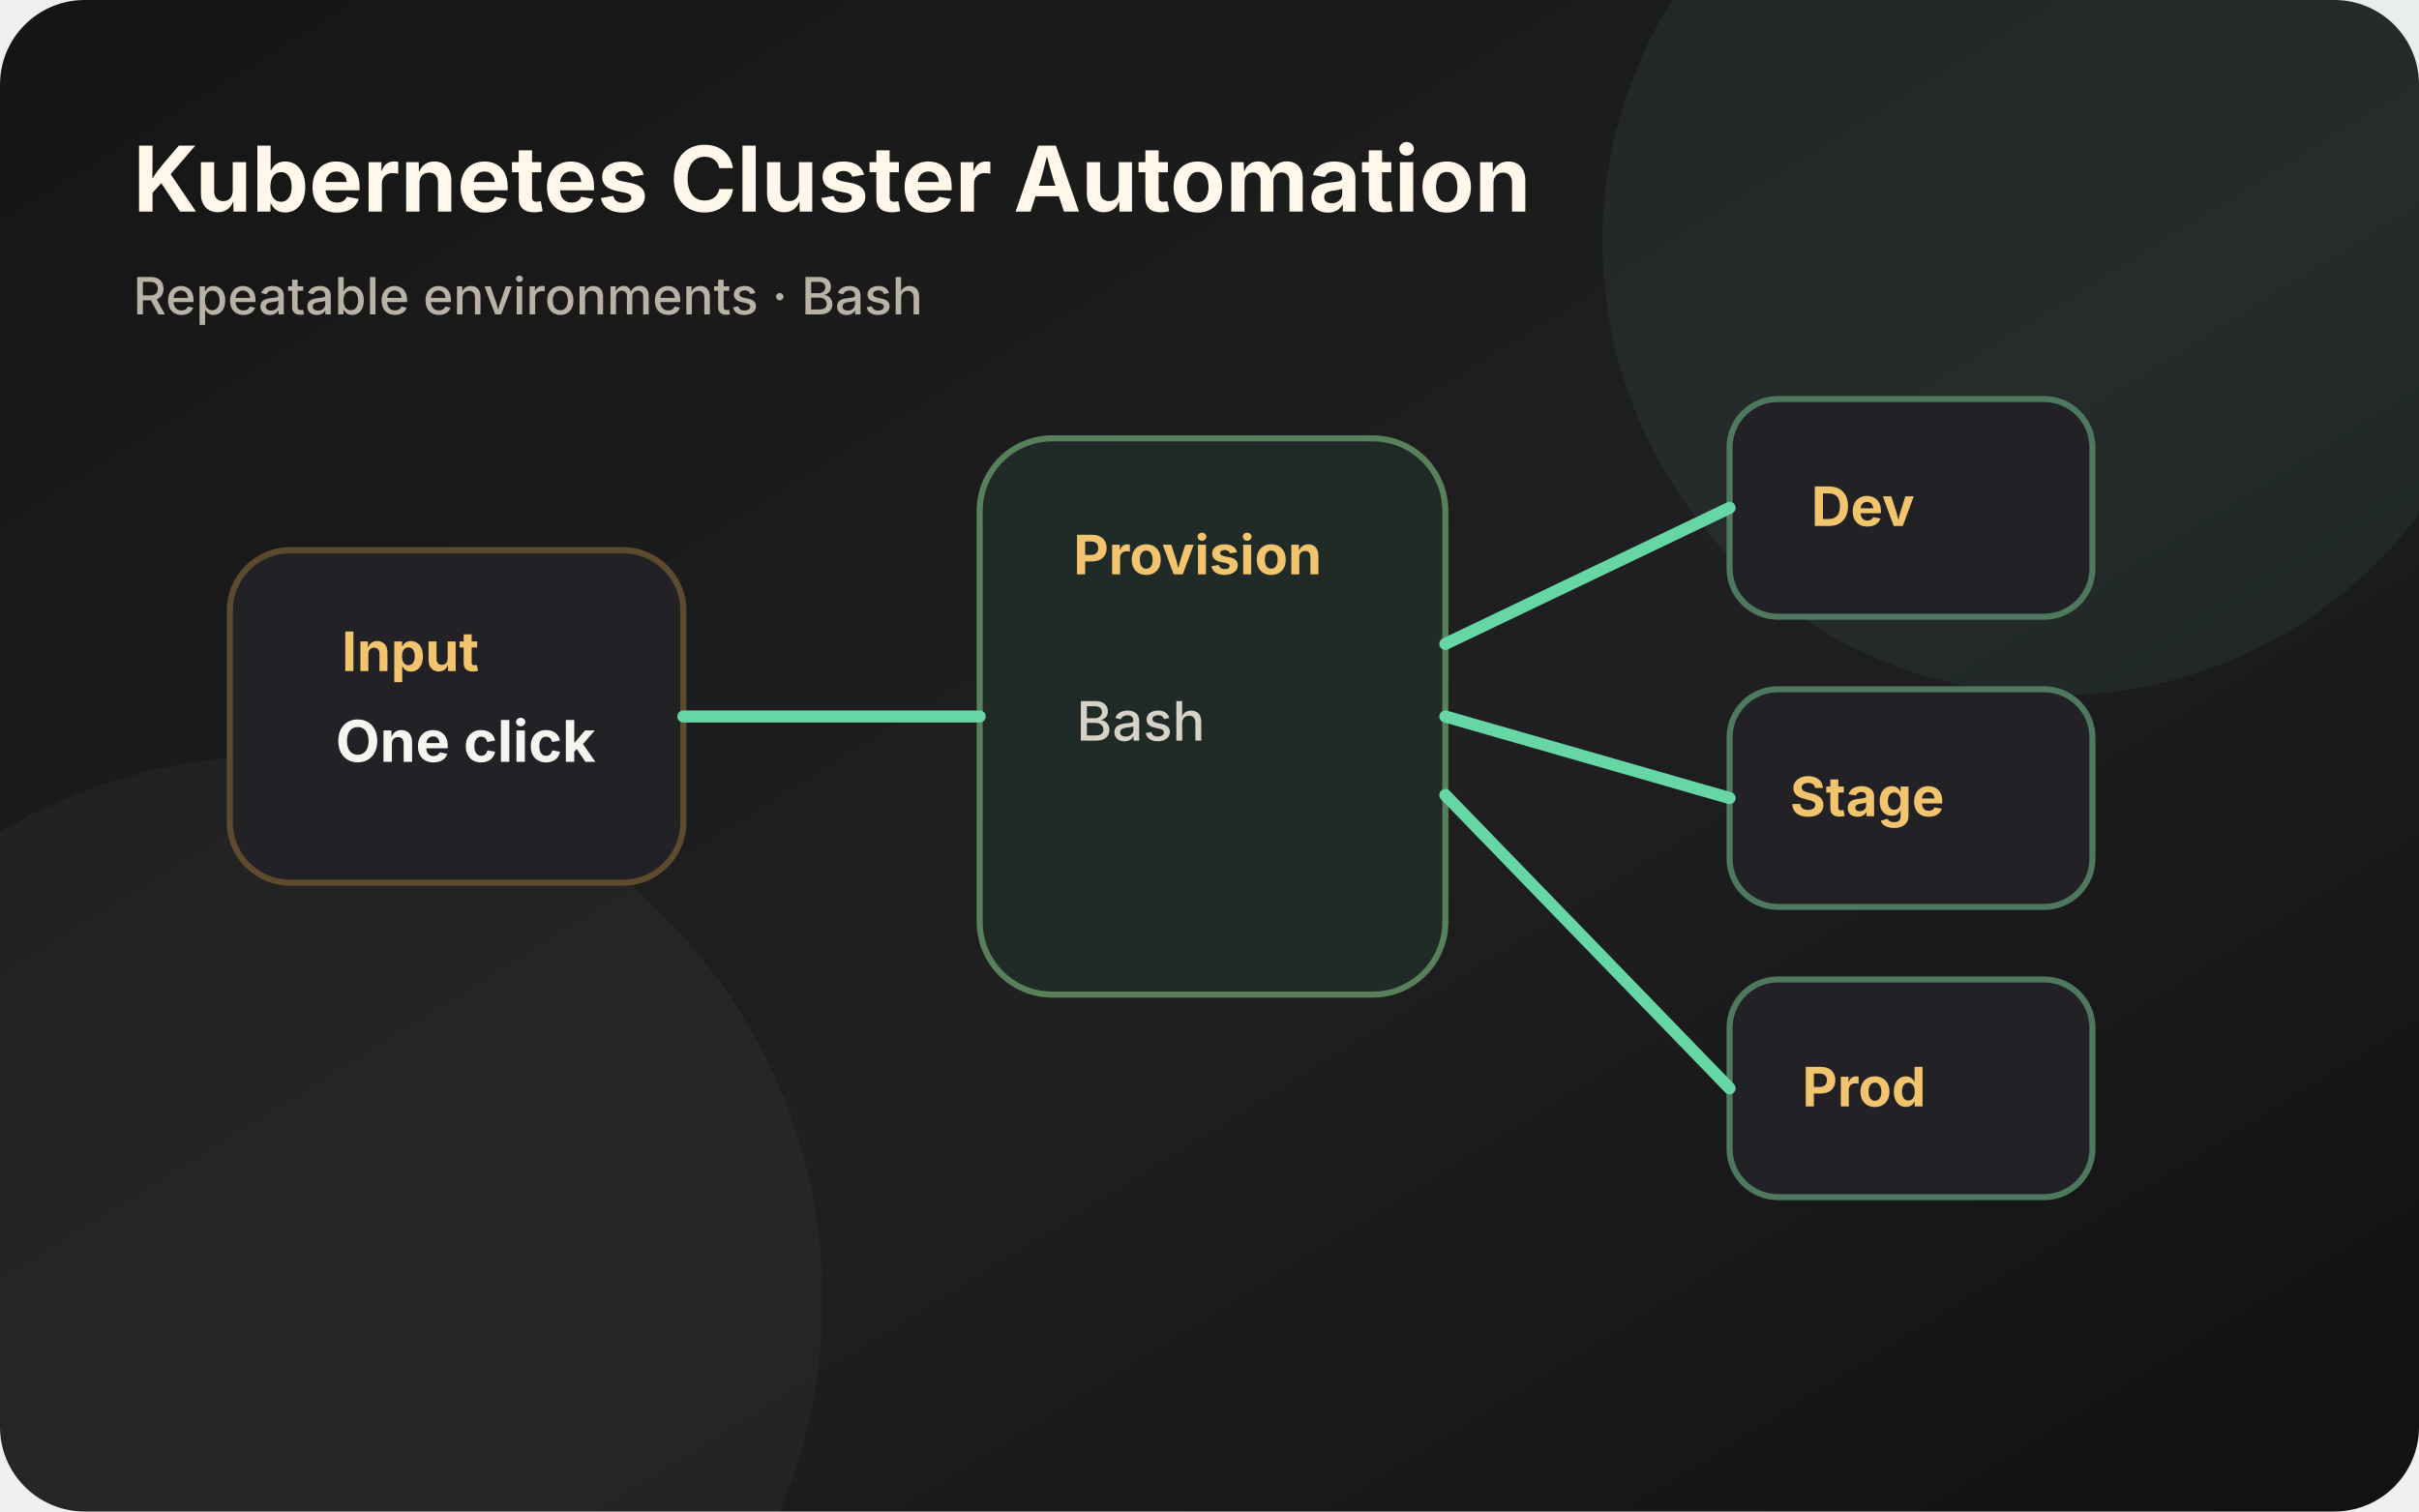
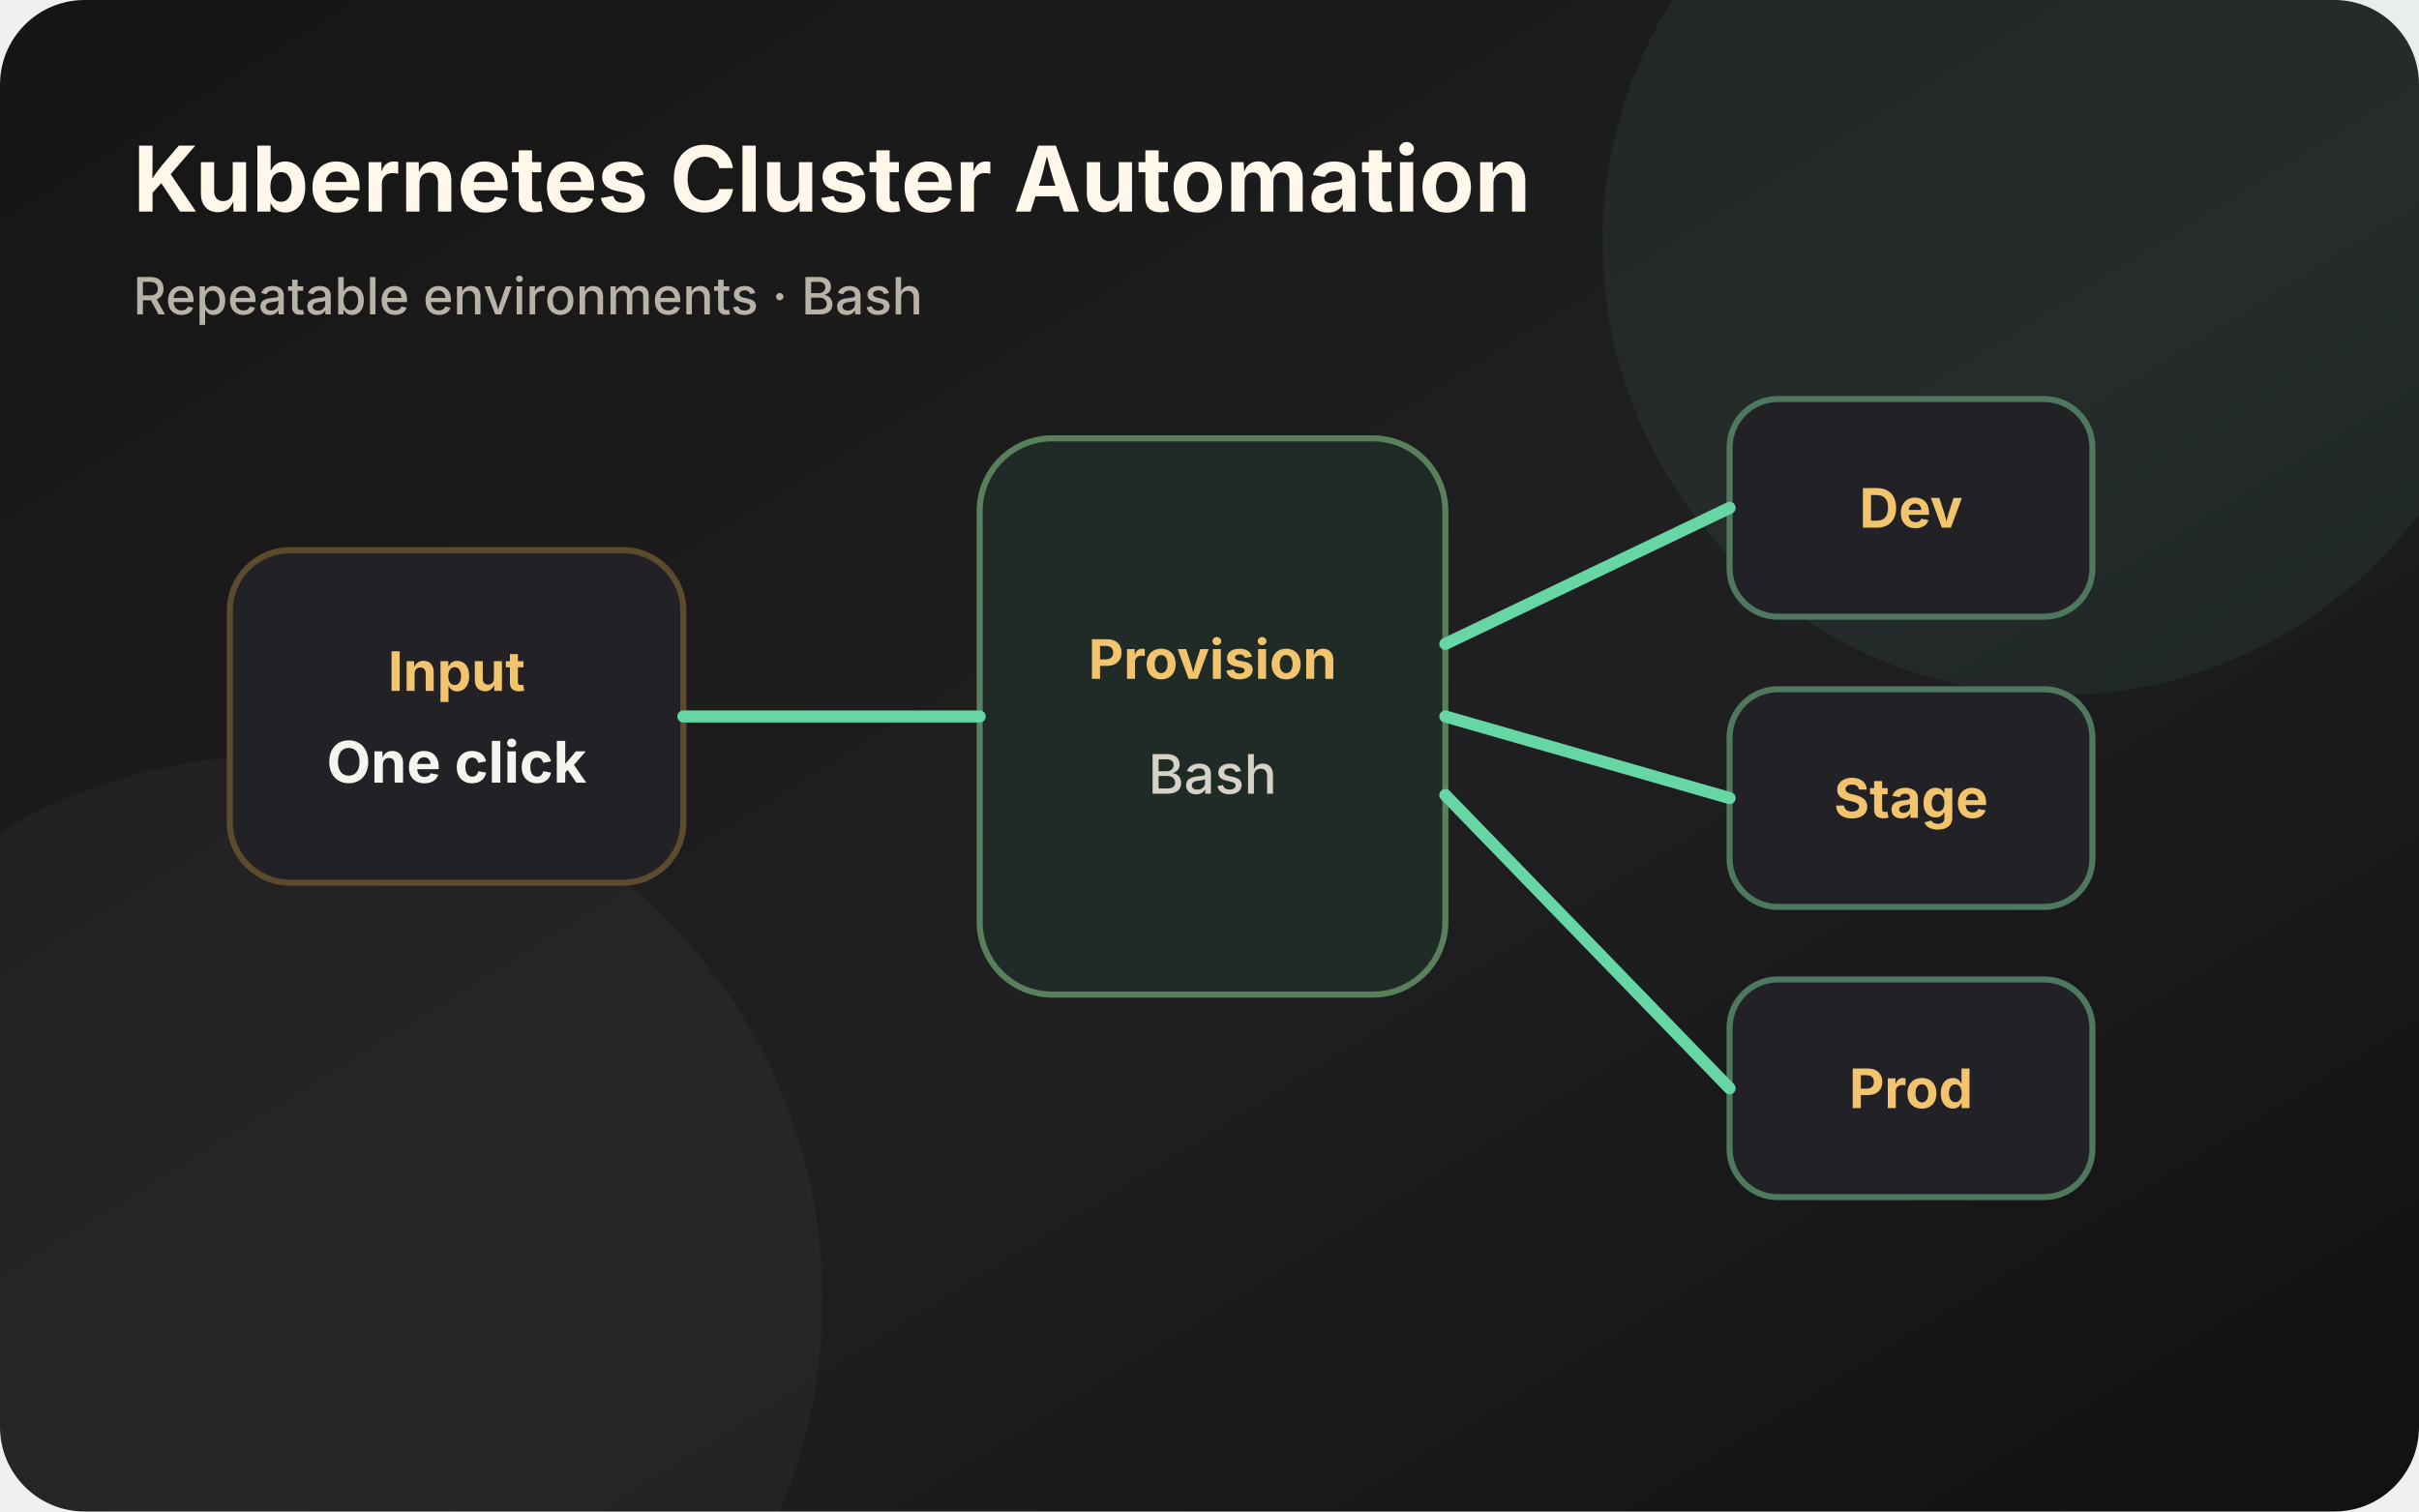
<svg xmlns="http://www.w3.org/2000/svg" width="800" height="500" viewBox="0 0 800 500">
  <defs>
    <linearGradient id="bg" x1="0" y1="0" x2="1" y2="1">
      <stop offset="0" stop-color="#151515" />
      <stop offset="0.55" stop-color="#202022" />
      <stop offset="1" stop-color="#111114" />
    </linearGradient>
    <filter id="softShadow" x="-20%" y="-20%" width="140%" height="140%">
      <feDropShadow dx="0" dy="18" stdDeviation="18" flood-color="#000000" flood-opacity="0.35" />
    </filter>
  </defs>
  <rect width="800" height="500" rx="28" fill="url(#bg)" />
  <circle cx="680" cy="80" r="150" fill="#65d6a4" opacity="0.07" />
  <circle cx="92" cy="430" r="180" fill="#ffffff" opacity="0.035" />
  <text x="44" y="70" fill="#fff8ea" font-size="30" font-weight="750" font-family="Inter, Arial, sans-serif">Kubernetes Cluster Automation</text>
  <text x="44" y="104" fill="#b9b2a7" font-size="17" font-weight="500" font-family="Inter, Arial, sans-serif">Repeatable environments · Bash</text>
  <rect x="76" y="182" width="150" height="110" rx="20" fill="#222226" stroke="#5d4b2e" stroke-width="2" opacity="1" />
-   <text x="113" y="222" fill="#f2c46d" font-size="18" font-weight="650" font-family="Inter, Arial, sans-serif">Input</text>
-   <text x="111" y="252" fill="#f6f4ee" font-size="19" font-weight="700" font-family="Inter, Arial, sans-serif">One click</text>
+   <text x="151" y="222" text-anchor="middle" dominant-baseline="central" fill="#f2c46d" font-size="18" font-weight="650" font-family="Inter, Arial, sans-serif">Input</text>
+   <text x="151" y="252" text-anchor="middle" dominant-baseline="central" fill="#f6f4ee" font-size="19" font-weight="700" font-family="Inter, Arial, sans-serif">One click</text>
  <rect x="324" y="145" width="154" height="184" rx="24" fill="#202a26" stroke="#58805a" stroke-width="2" opacity="1" />
-   <text x="355" y="190" fill="#f2c46d" font-size="18" font-weight="650" font-family="Inter, Arial, sans-serif">Provision</text>
-   <text x="356" y="245" fill="#d7d2c8" font-size="18" font-weight="500" font-family="Inter, Arial, sans-serif">Bash</text>
+   <text x="401" y="218" text-anchor="middle" dominant-baseline="central" fill="#f2c46d" font-size="18" font-weight="650" font-family="Inter, Arial, sans-serif">Provision</text>
+   <text x="401" y="256" text-anchor="middle" dominant-baseline="central" fill="#d7d2c8" font-size="18" font-weight="500" font-family="Inter, Arial, sans-serif">Bash</text>
  <rect x="572" y="132" width="120" height="72" rx="16" fill="#222226" stroke="#4f795f" stroke-width="2" opacity="1" />
  <rect x="572" y="228" width="120" height="72" rx="16" fill="#222226" stroke="#4f795f" stroke-width="2" opacity="1" />
  <rect x="572" y="324" width="120" height="72" rx="16" fill="#222226" stroke="#4f795f" stroke-width="2" opacity="1" />
-   <text x="599" y="174" fill="#f2c46d" font-size="18" font-weight="650" font-family="Inter, Arial, sans-serif">Dev</text>
-   <text x="592" y="270" fill="#f2c46d" font-size="18" font-weight="650" font-family="Inter, Arial, sans-serif">Stage</text>
-   <text x="596" y="366" fill="#f2c46d" font-size="18" font-weight="650" font-family="Inter, Arial, sans-serif">Prod</text>
+   <text x="632" y="168" text-anchor="middle" dominant-baseline="central" fill="#f2c46d" font-size="18" font-weight="650" font-family="Inter, Arial, sans-serif">Dev</text>
+   <text x="632" y="264" text-anchor="middle" dominant-baseline="central" fill="#f2c46d" font-size="18" font-weight="650" font-family="Inter, Arial, sans-serif">Stage</text>
+   <text x="632" y="360" text-anchor="middle" dominant-baseline="central" fill="#f2c46d" font-size="18" font-weight="650" font-family="Inter, Arial, sans-serif">Prod</text>
  <line x1="226" y1="237" x2="324" y2="237" stroke="#65d6a4" stroke-width="4" stroke-linecap="round" />
  <line x1="478" y1="213" x2="572" y2="168" stroke="#65d6a4" stroke-width="4" stroke-linecap="round" />
  <line x1="478" y1="237" x2="572" y2="264" stroke="#65d6a4" stroke-width="4" stroke-linecap="round" />
  <line x1="478" y1="263" x2="572" y2="360" stroke="#65d6a4" stroke-width="4" stroke-linecap="round" />
</svg>
